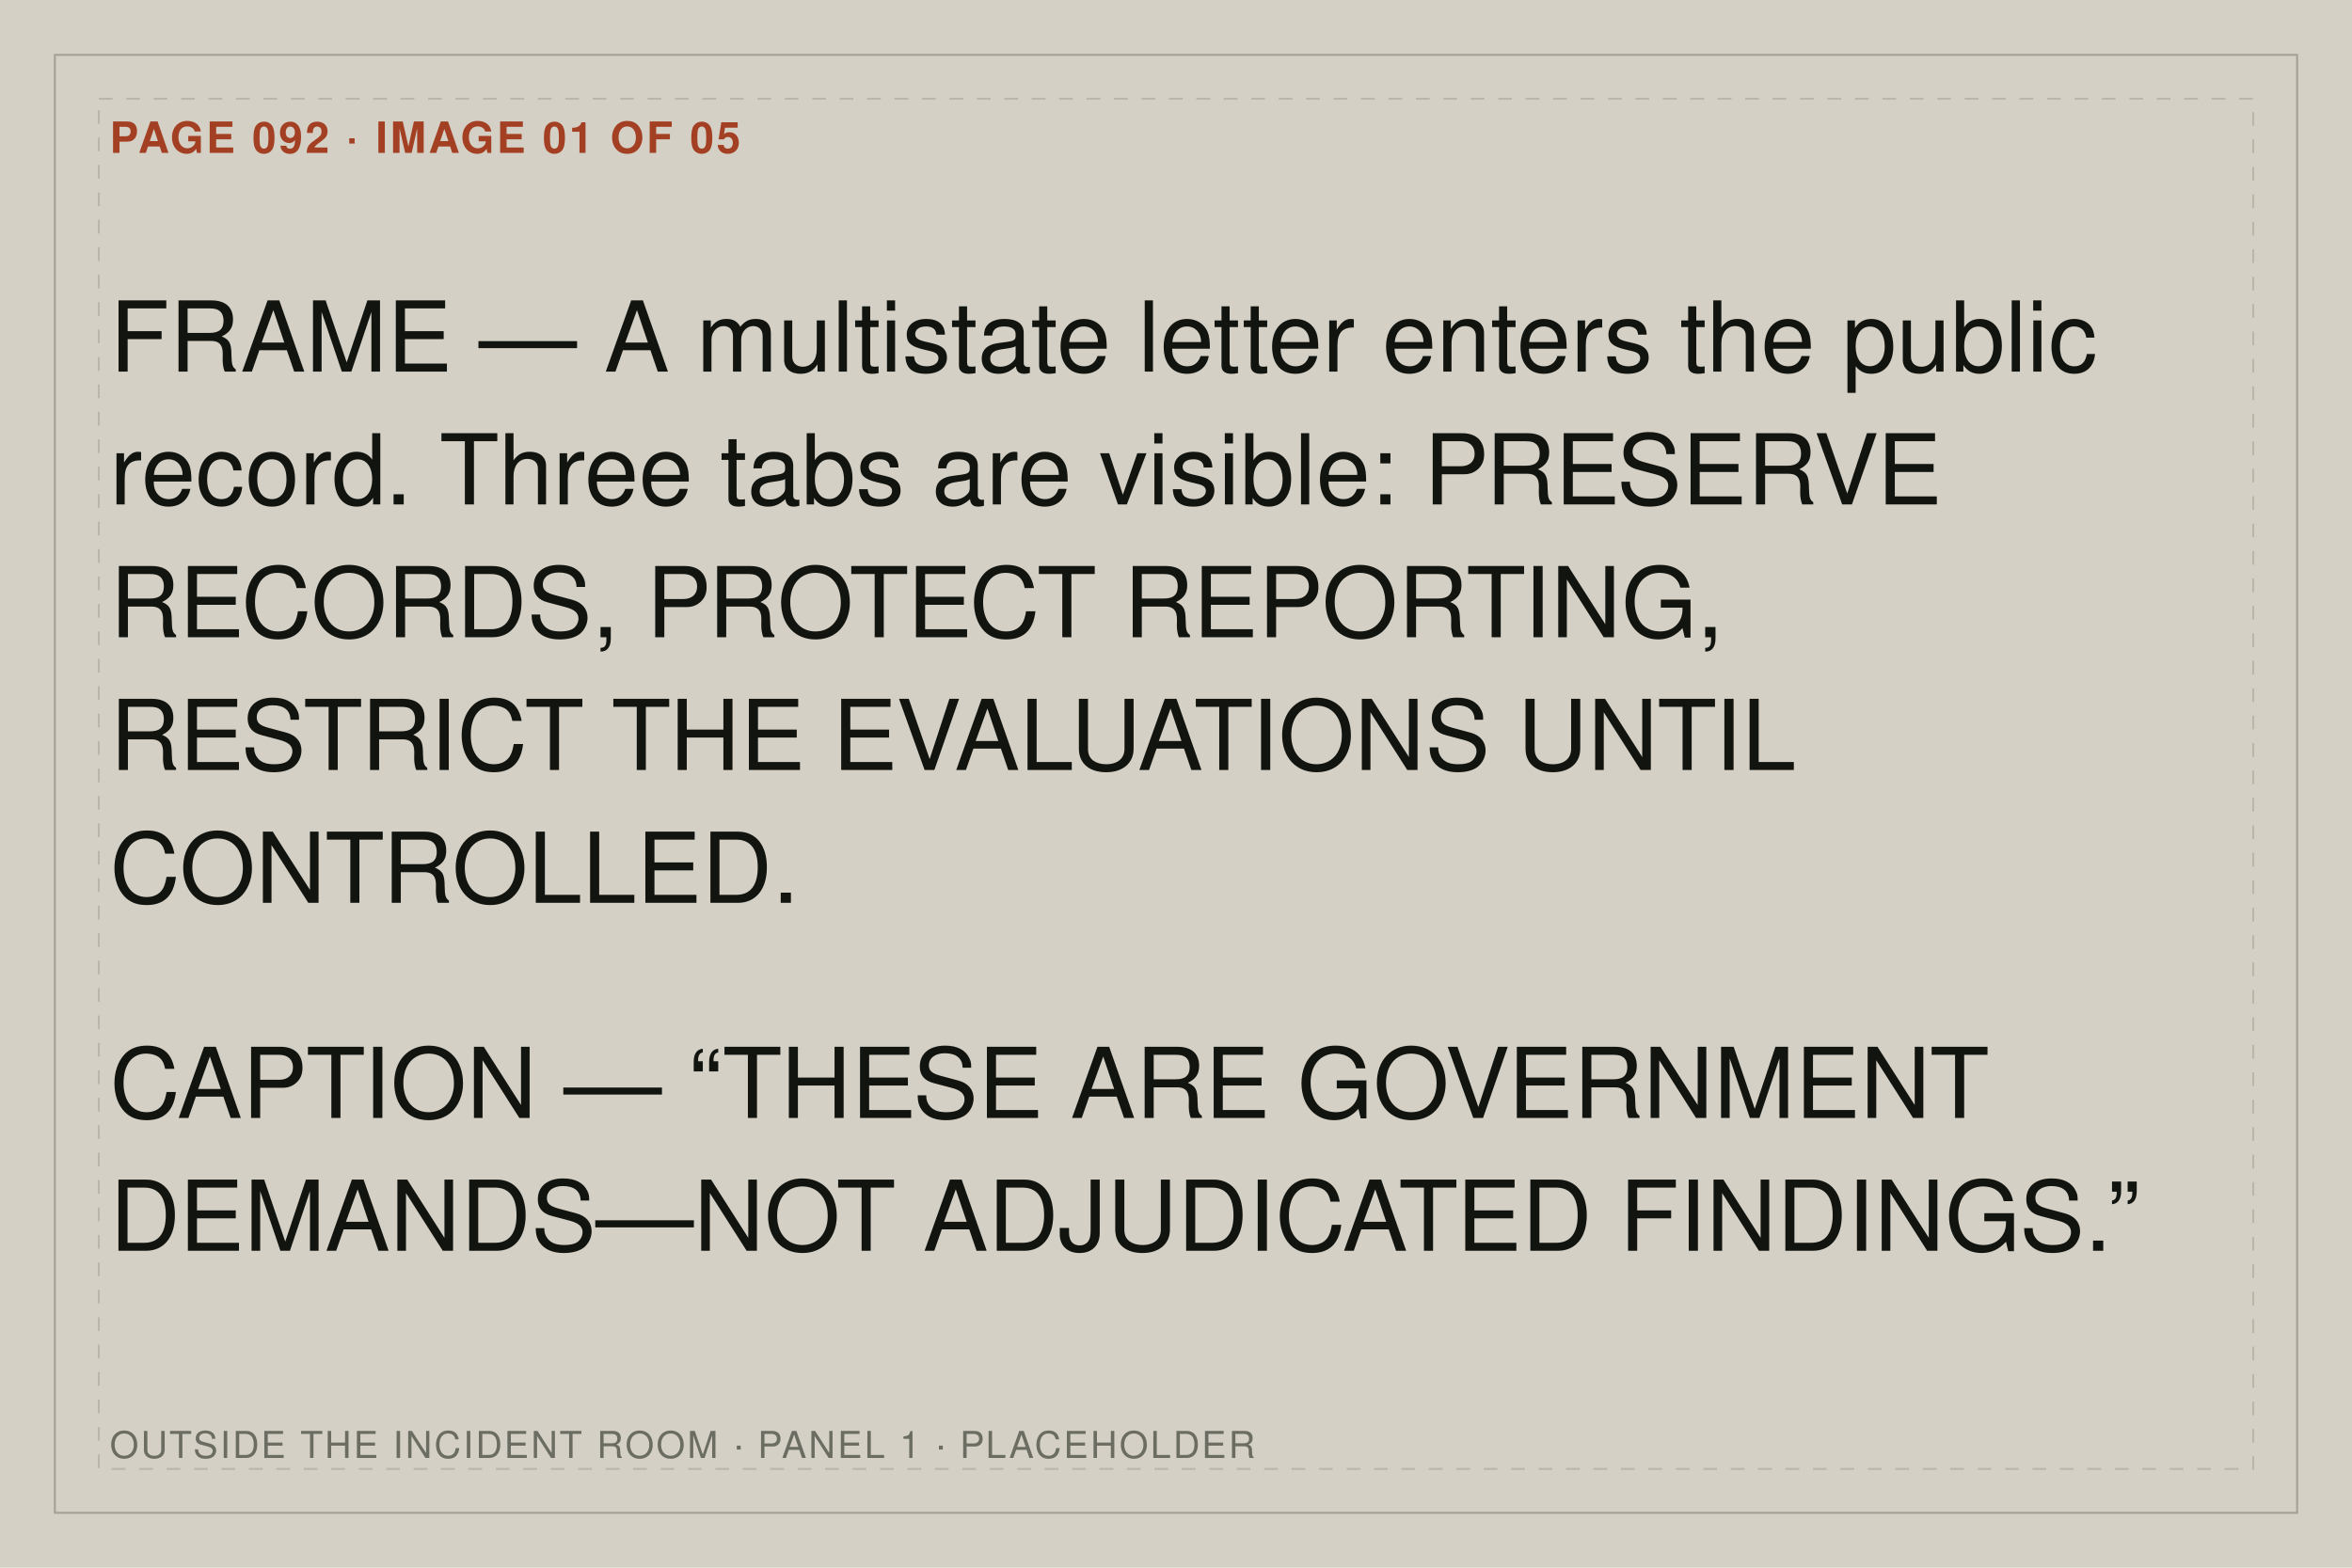
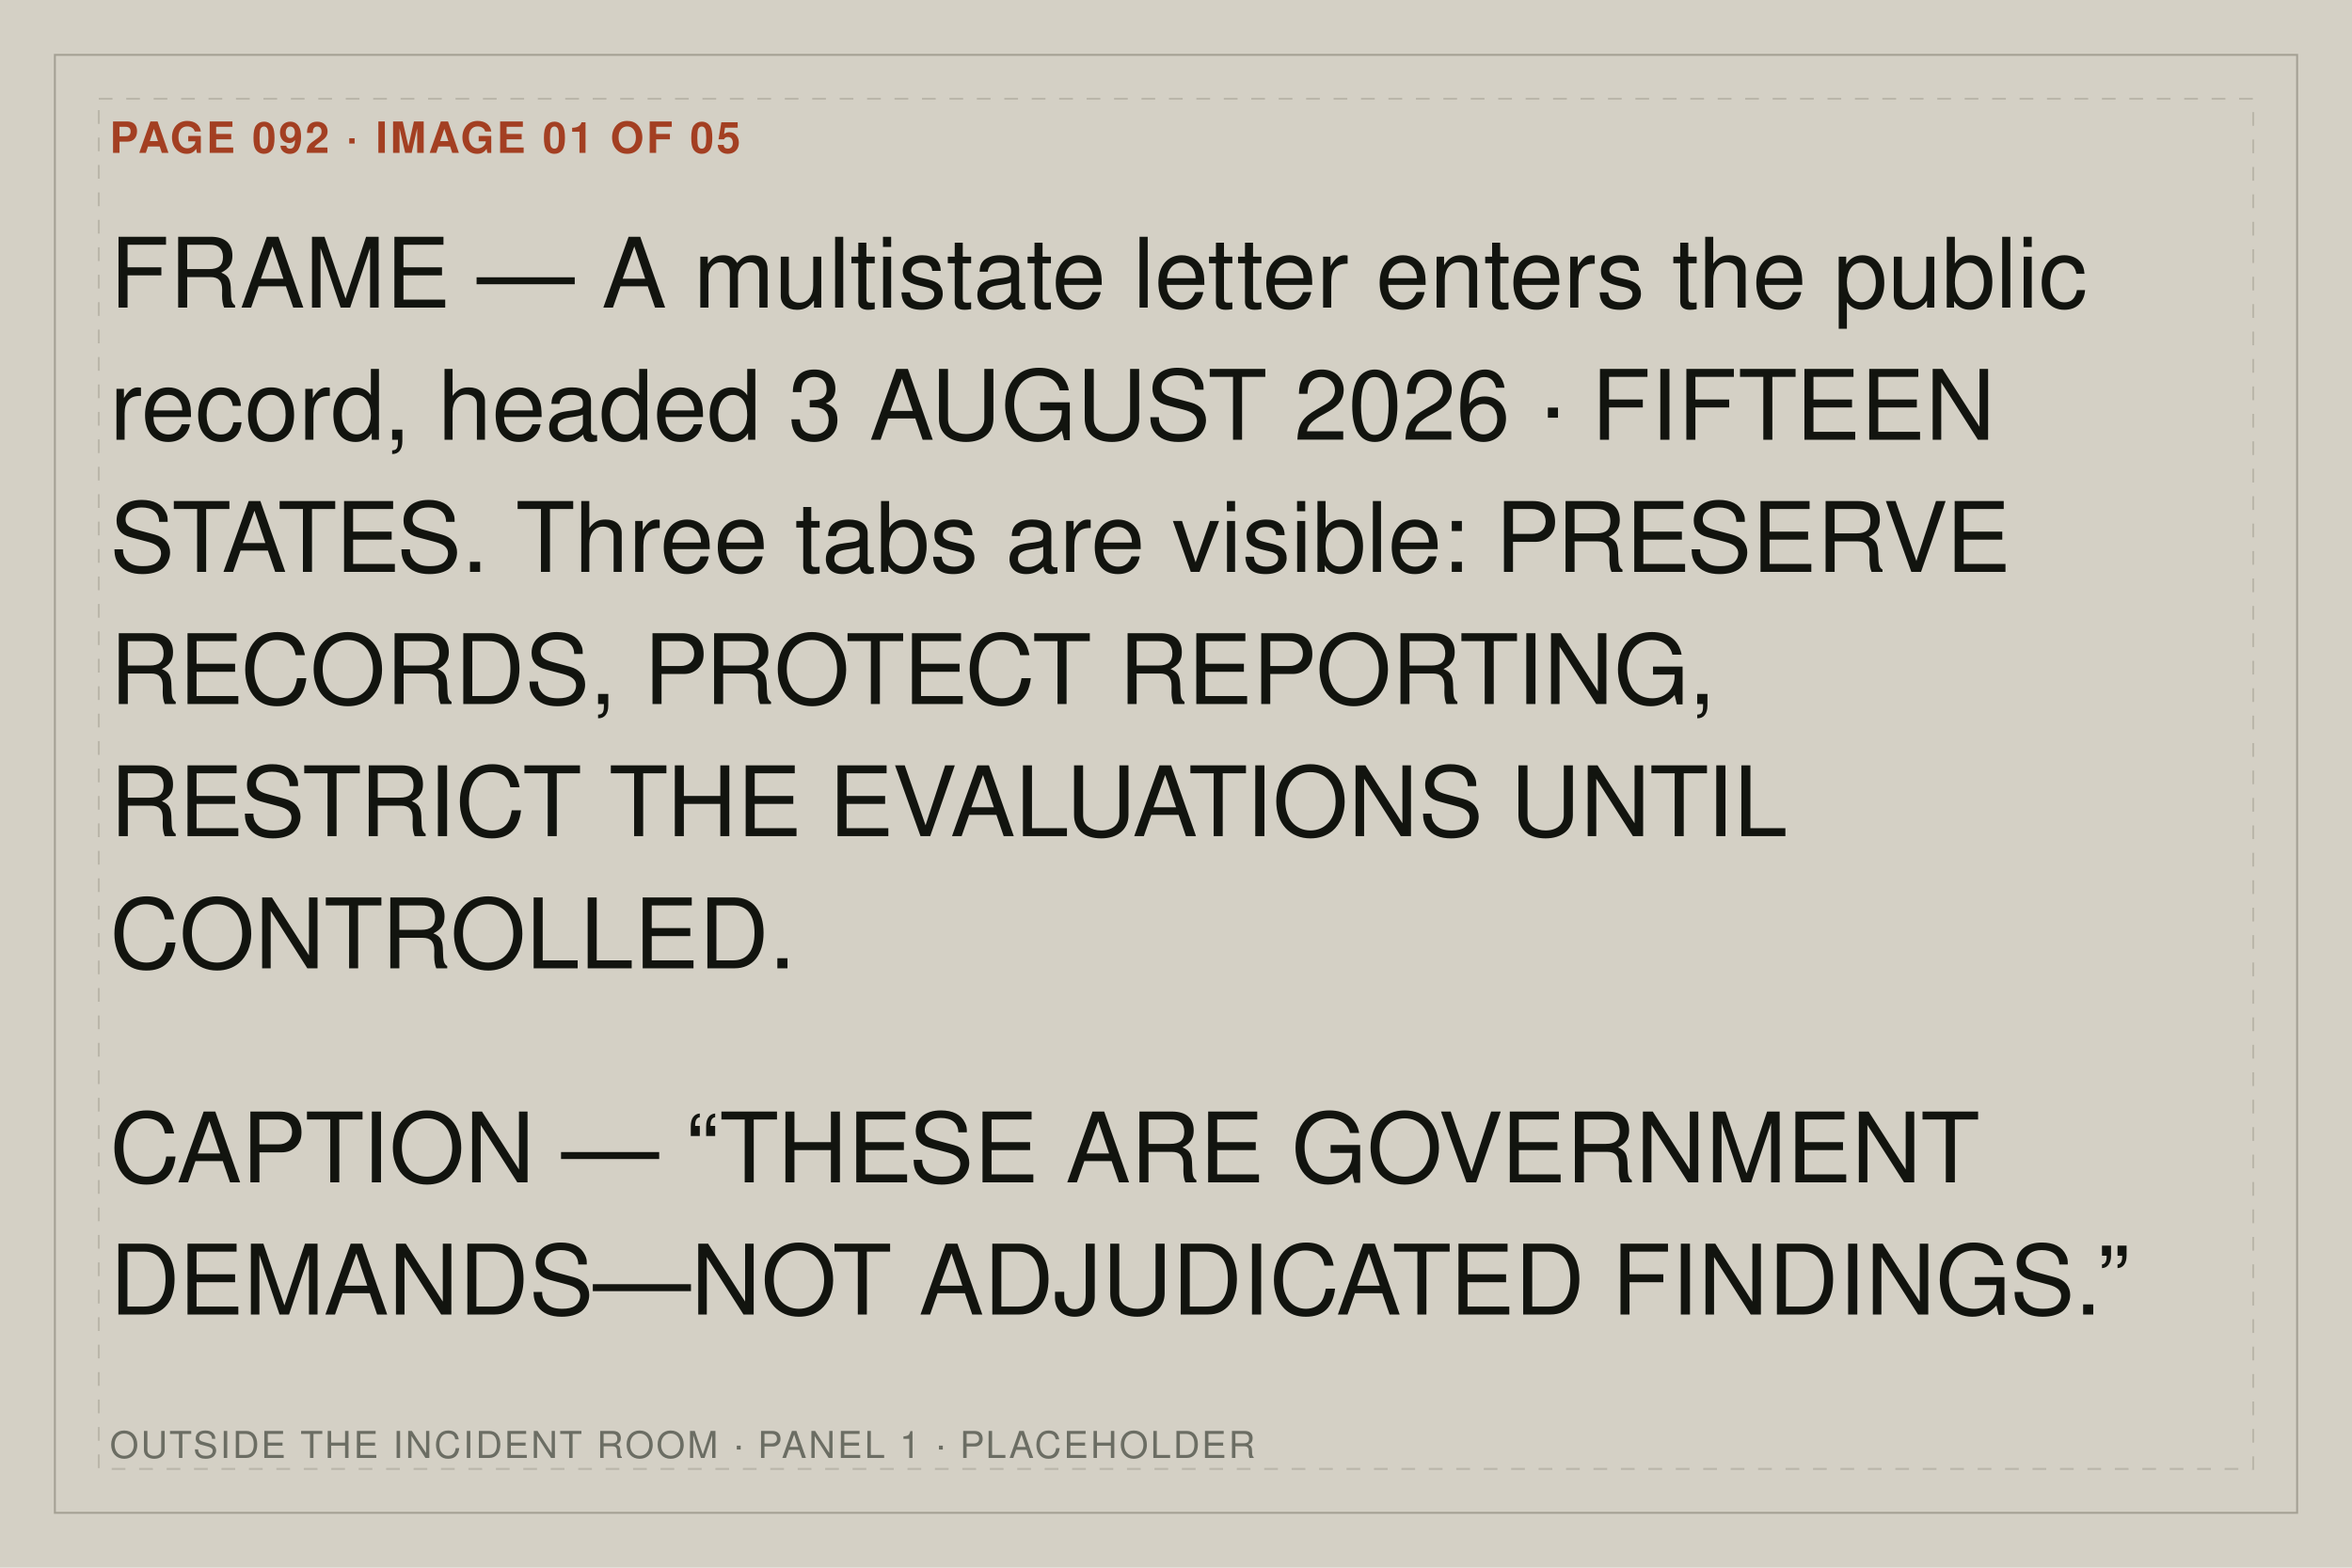
<svg xmlns="http://www.w3.org/2000/svg" width="1200" height="800" viewBox="0 0 1200 800" role="img" aria-labelledby="title">
  <rect width="1200" height="800" fill="#d4d0c5" />
  <rect x="28" y="28" width="1144" height="744" fill="none" stroke="#a4a094" stroke-width="1" />
  <rect x="50.4" y="50.4" width="1099.2" height="699.2" fill="none" stroke="#a4a094" stroke-width="1" stroke-dasharray="7 7" opacity="0.55" />
  <g font-family="Helvetica, Arial, 'Liberation Sans', 'Nimbus Sans', sans-serif">
    <text x="56" y="78" font-size="22" font-weight="700" letter-spacing="1.32" fill="#a33f22">PAGE 092 · IMAGE 01 OF 05</text>
-     <text font-size="49.83" fill="#12140f" text-anchor="start" xml:space="preserve">
-       <tspan x="56" y="189.62">FRAME — A multistate letter enters the public</tspan>
-       <tspan x="56" y="257.4">record. Three tabs are visible: PRESERVE</tspan>
-       <tspan x="56" y="325.17">RECORDS, PROTECT REPORTING,</tspan>
-       <tspan x="56" y="392.94">RESTRICT THE EVALUATIONS UNTIL</tspan>
-       <tspan x="56" y="460.72">CONTROLLED.</tspan>
-       <tspan x="56" y="570.51">CAPTION — “THESE ARE GOVERNMENT</tspan>
-       <tspan x="56" y="638.28">DEMANDS—NOT ADJUDICATED FINDINGS.”</tspan>
+     <text font-size="49.58" fill="#12140f" text-anchor="start" xml:space="preserve">
+       <tspan x="56" y="156.96">FRAME — A multistate letter enters the public</tspan>
+       <tspan x="56" y="224.4">record, headed 3 AUGUST 2026 · FIFTEEN</tspan>
+       <tspan x="56" y="291.83">STATES. Three tabs are visible: PRESERVE</tspan>
+       <tspan x="56" y="359.26">RECORDS, PROTECT REPORTING,</tspan>
+       <tspan x="56" y="426.7">RESTRICT THE EVALUATIONS UNTIL</tspan>
+       <tspan x="56" y="494.13">CONTROLLED.</tspan>
+       <tspan x="56" y="603.37">CAPTION — “THESE ARE GOVERNMENT</tspan>
+       <tspan x="56" y="670.8">DEMANDS—NOT ADJUDICATED FINDINGS.”</tspan>
    </text>
    <text x="56" y="744" font-size="18.92" letter-spacing="1.1" fill="#6b6d63">OUTSIDE THE INCIDENT ROOM · PANEL 1 · PLACEHOLDER</text>
  </g>
</svg>
